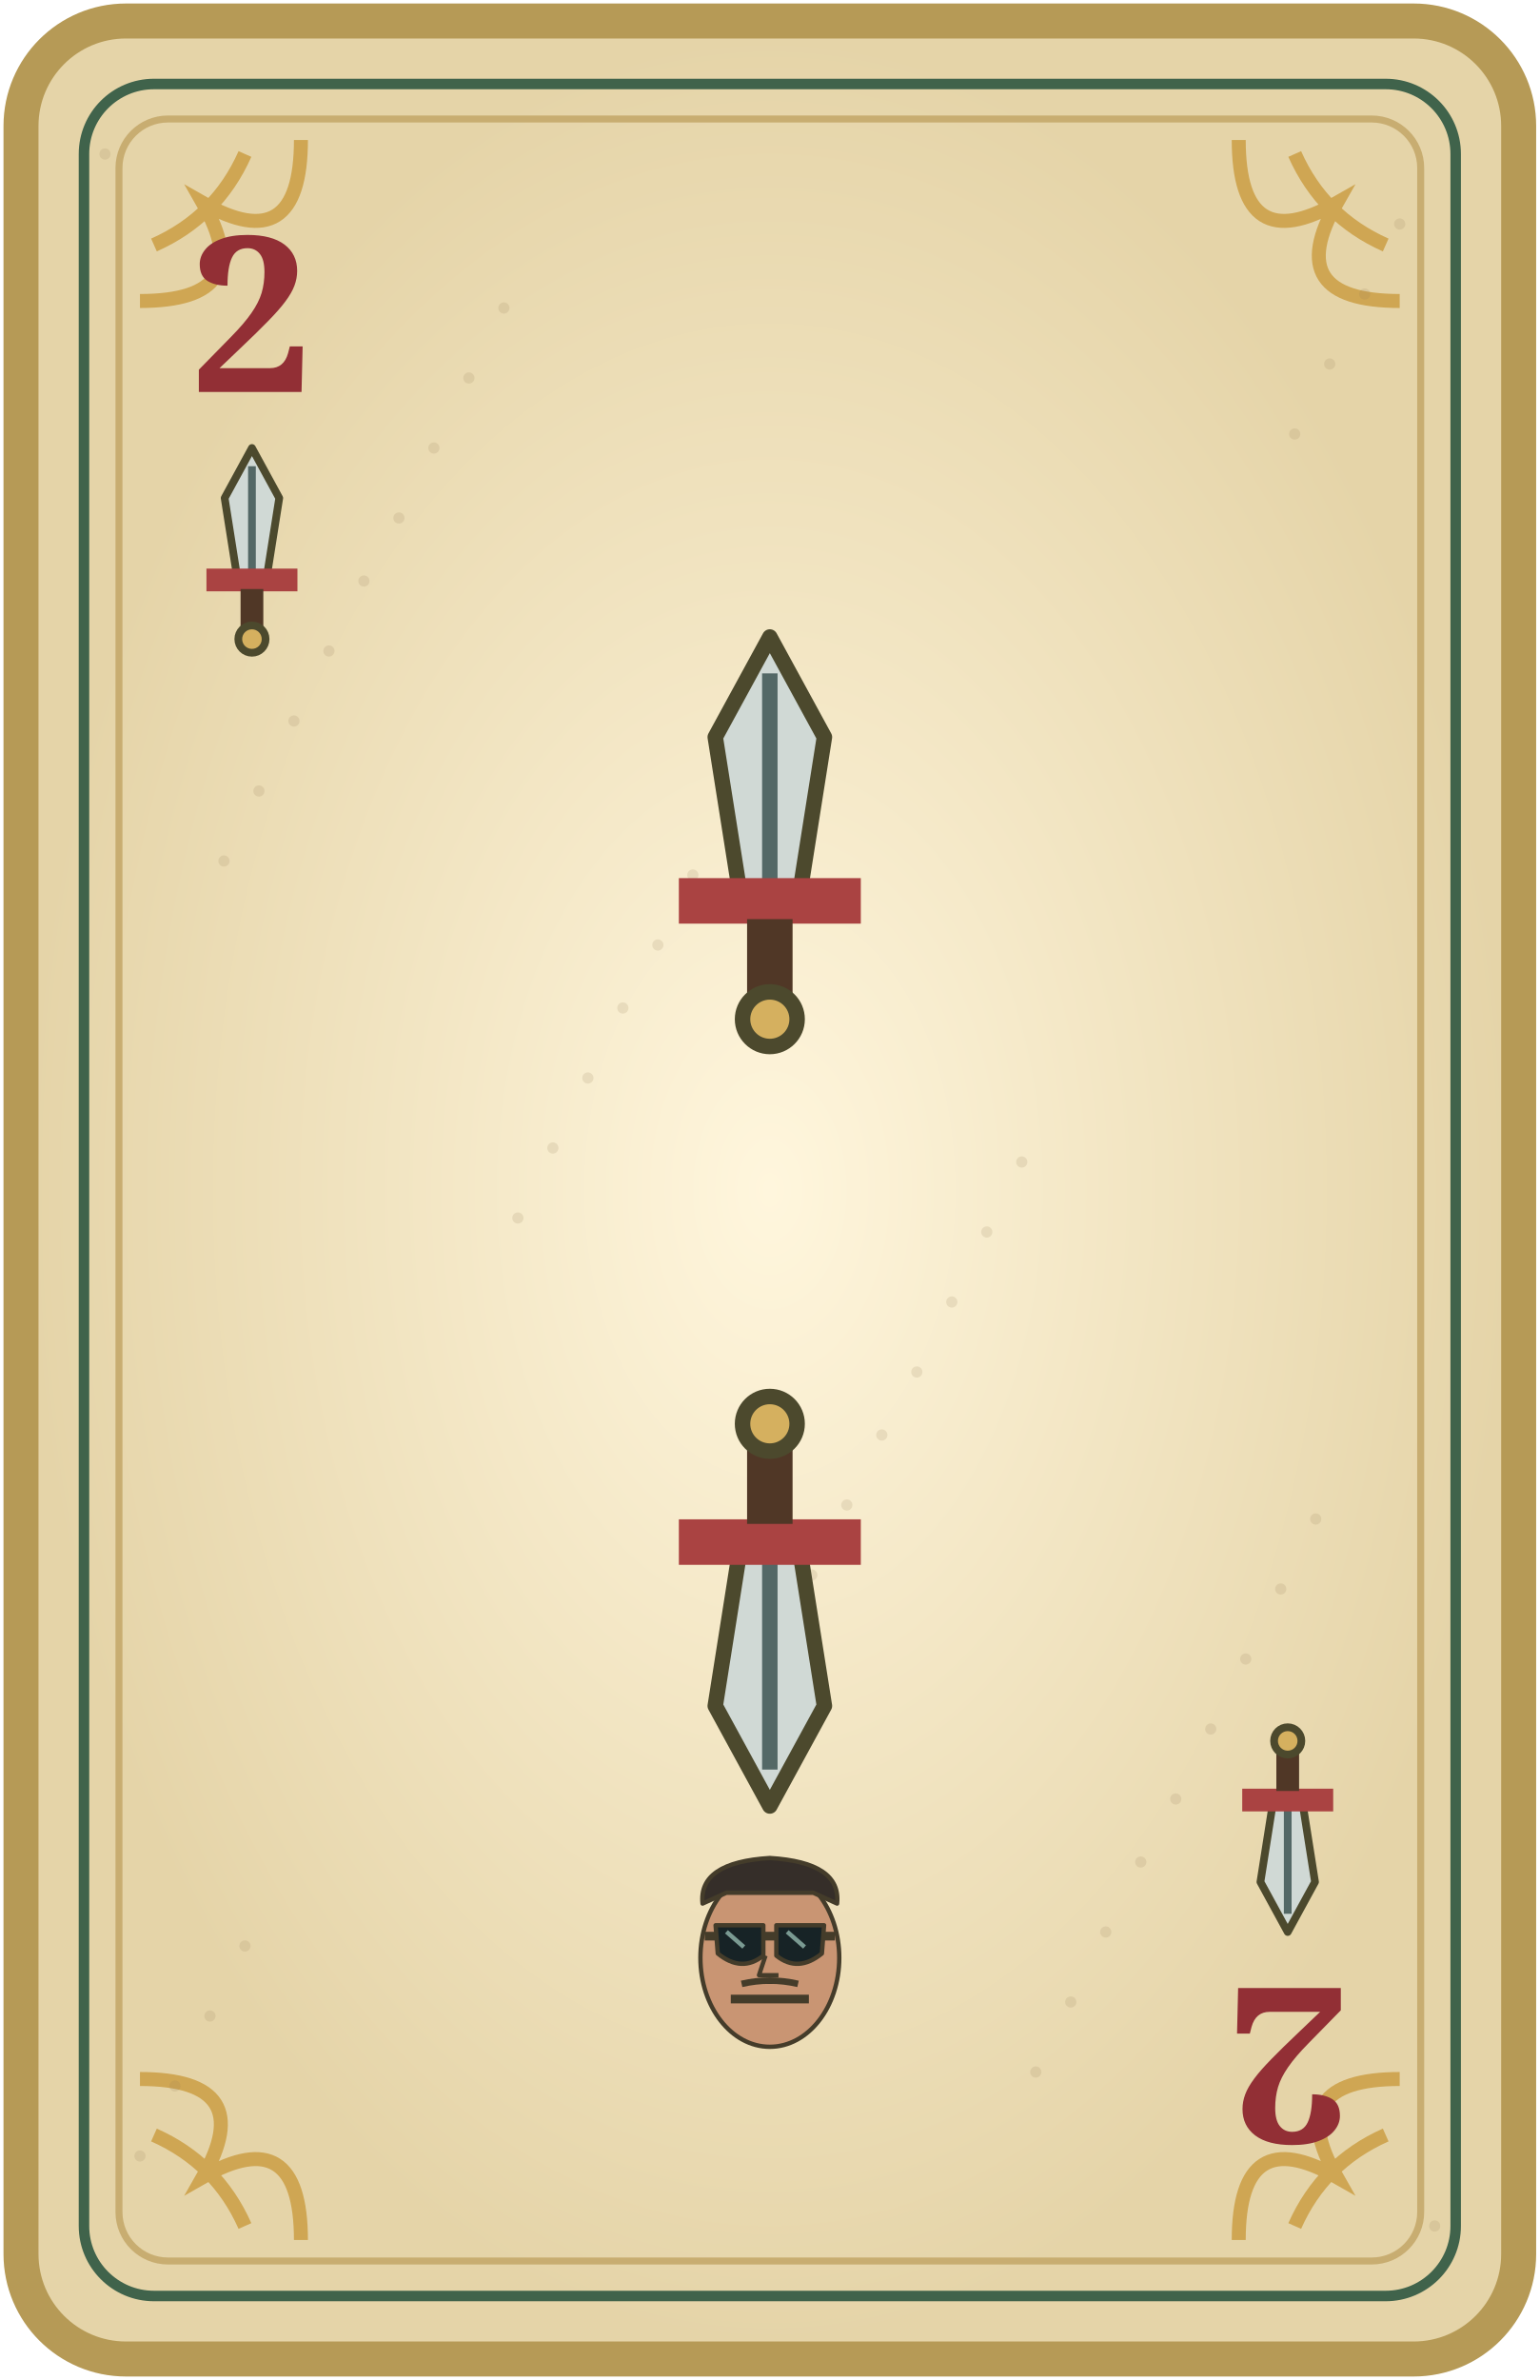
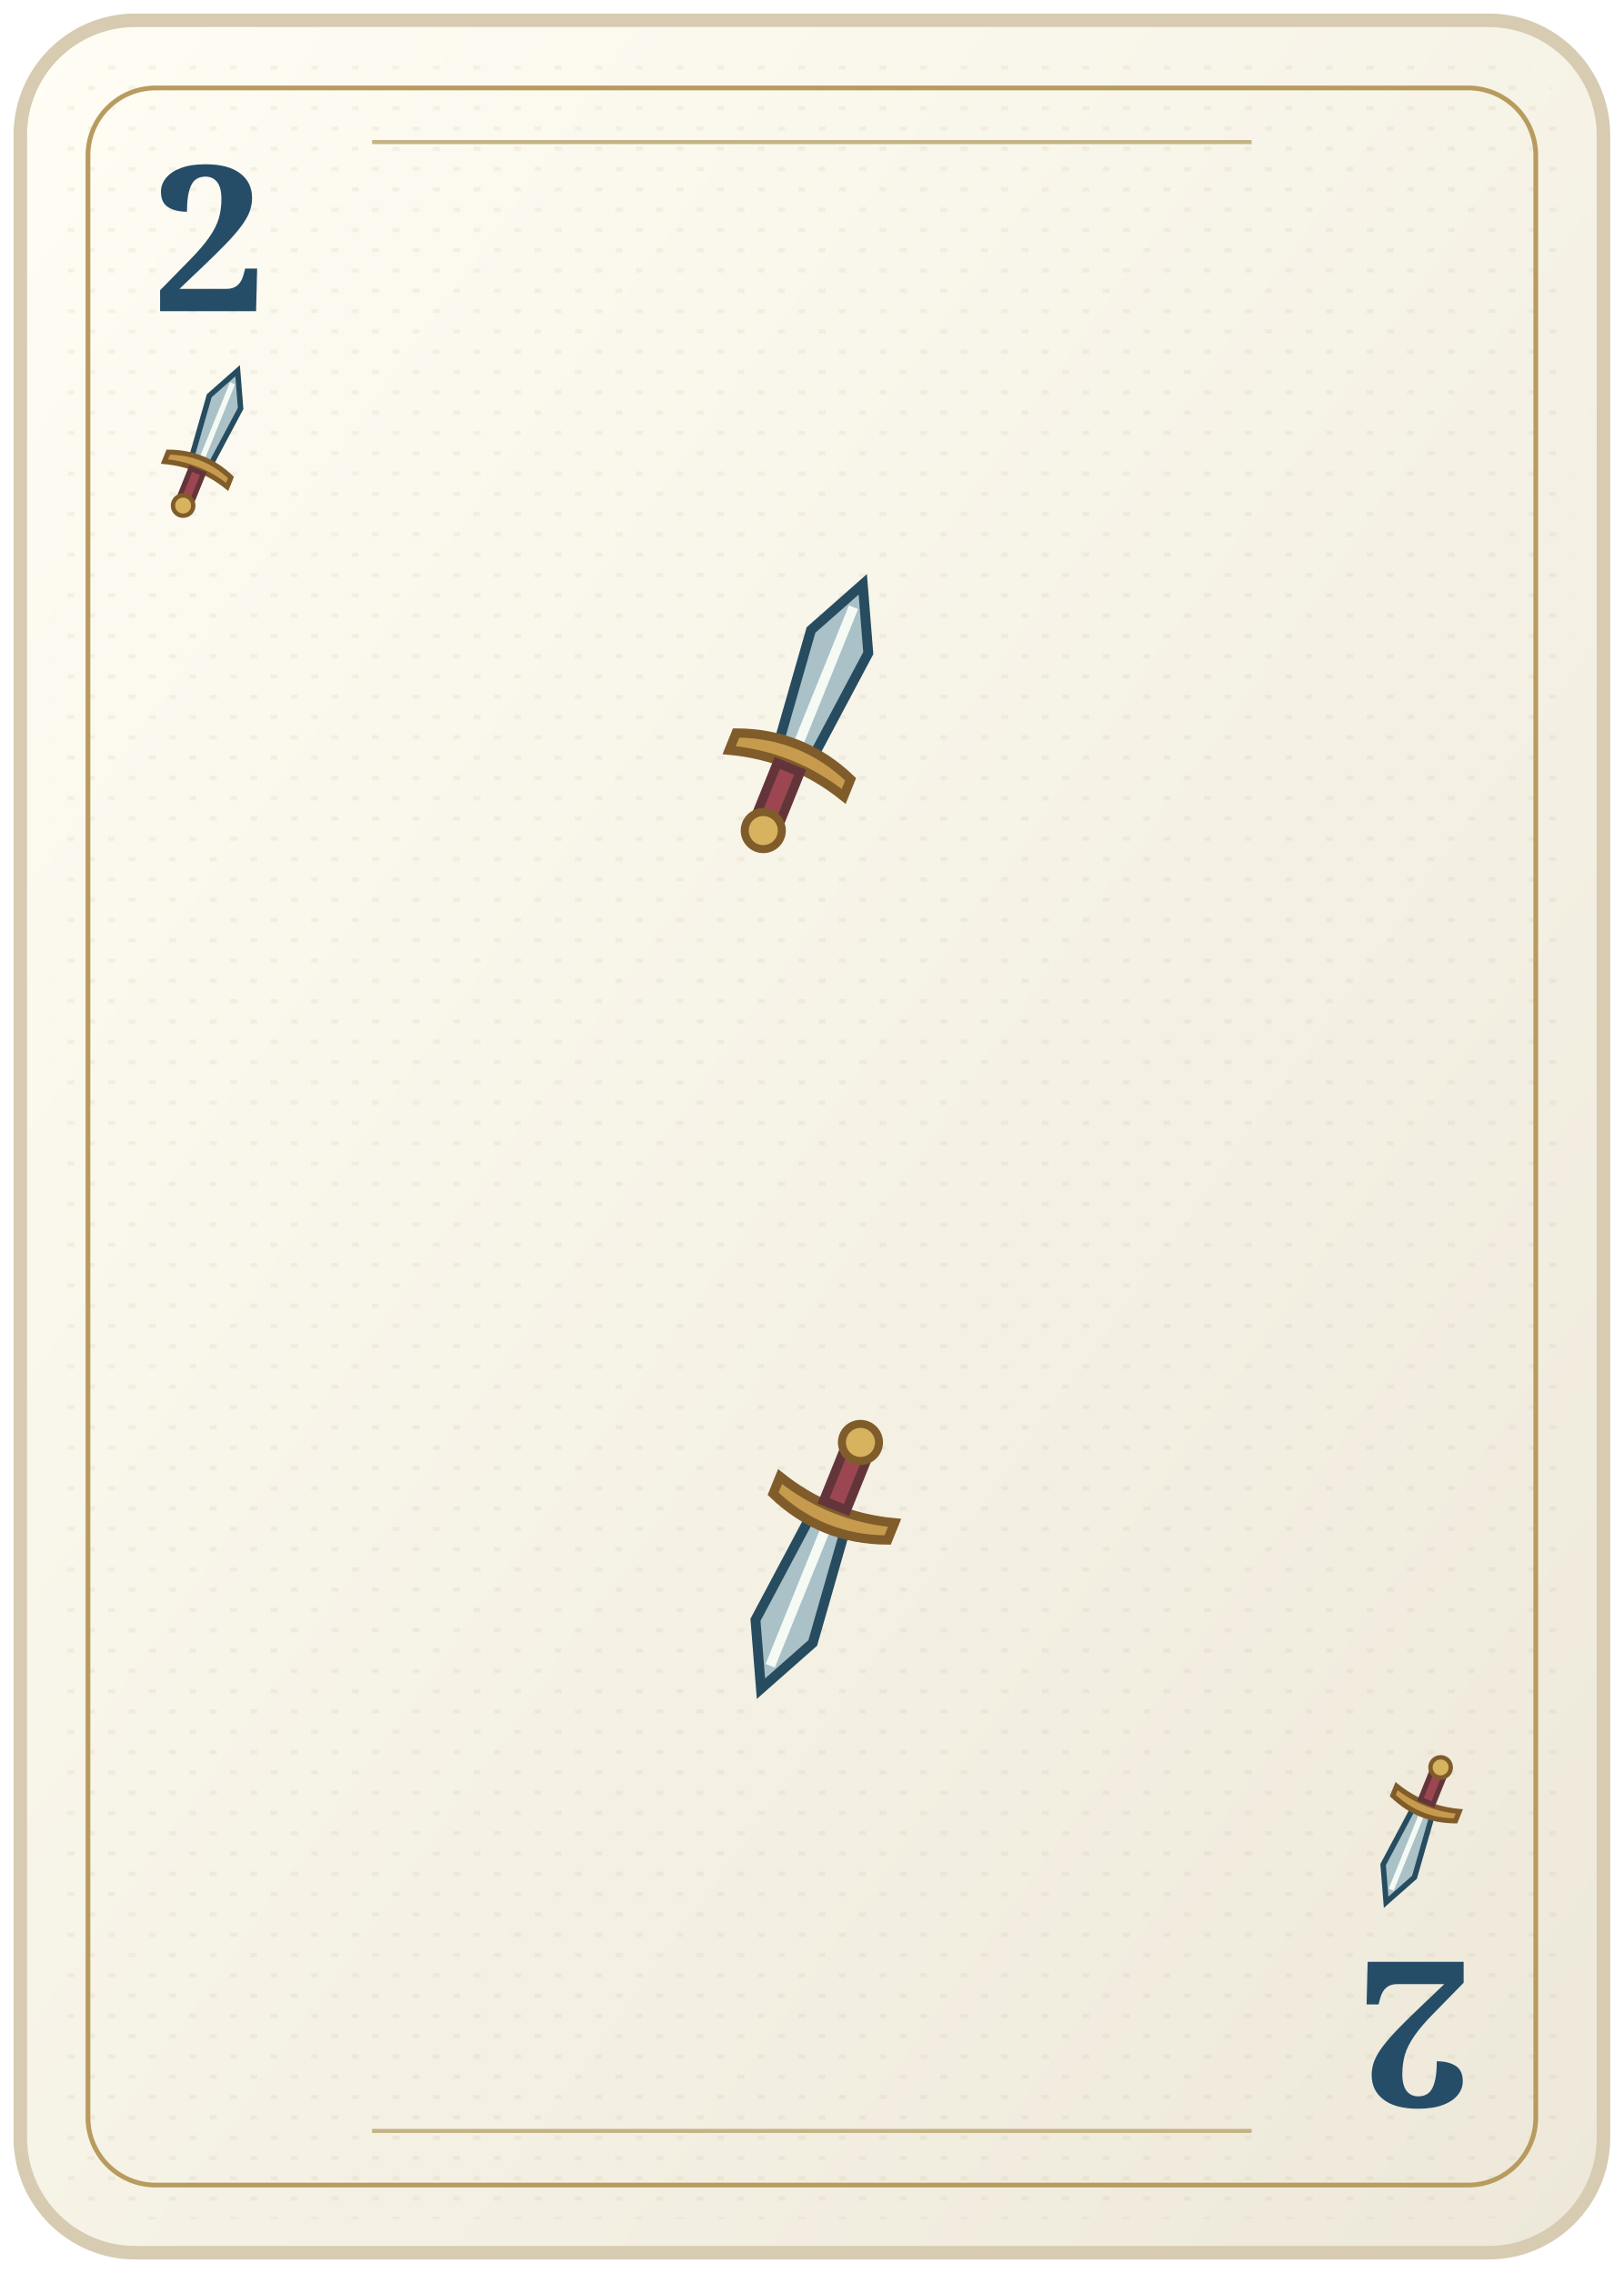
- <svg xmlns="http://www.w3.org/2000/svg" width="220" height="340" viewBox="0 0 220 340">
+ <svg xmlns="http://www.w3.org/2000/svg" width="240" height="336" viewBox="0 0 240 336">
  <defs>
-     <radialGradient id="paper">
-       <stop stop-color="#fff6dd" />
-       <stop offset="1" stop-color="#e5d4a8" />
-     </radialGradient>
-     <radialGradient id="felt">
-       <stop stop-color="#175a46" />
-       <stop offset="1" stop-color="#092f28" />
-     </radialGradient>
+     <linearGradient id="paper" x2="1" y2="1">
+       <stop stop-color="#fffdf4" />
+       <stop offset="1" stop-color="#ede8d9" />
+     </linearGradient>
+     <linearGradient id="foil" x2="1" y2="1">
+       <stop stop-color="#e6ce8b" />
+       <stop offset=".5" stop-color="#b89b5e" />
+       <stop offset="1" stop-color="#dfc583" />
+     </linearGradient>
+     <pattern id="grain" width="6" height="6" patternUnits="userSpaceOnUse">
+       <path d="M1 1h1M4 4h1" stroke="#a89570" opacity=".10" stroke-width=".6" />
+     </pattern>
+     <clipPath id="portrait">
+       <rect x="49" y="66" width="142" height="204" rx="30" />
+     </clipPath>
  </defs>
-   <rect x="3" y="3" width="214" height="334" rx="15" fill="url(#paper)" stroke="#b69a56" stroke-width="5" />
-   <rect x="12" y="12" width="196" height="316" rx="10" fill="none" stroke="#40634b" stroke-width="1.5" />
-   <rect x="17" y="17" width="186" height="306" rx="7" fill="none" stroke="#c8ad71" />
-   <path d="M0 23Q17 23 9 9Q23 17 23 0M2 15Q11 11 15 2" transform="translate(20 20) rotate(0)" fill="none" stroke="#cfa653" stroke-width="2" />
-   <path d="M0 23Q17 23 9 9Q23 17 23 0M2 15Q11 11 15 2" transform="translate(200 320) rotate(180)" fill="none" stroke="#cfa653" stroke-width="2" />
-   <path d="M0 23Q17 23 9 9Q23 17 23 0M2 15Q11 11 15 2" transform="translate(200 20) rotate(90)" fill="none" stroke="#cfa653" stroke-width="2" />
-   <path d="M0 23Q17 23 9 9Q23 17 23 0M2 15Q11 11 15 2" transform="translate(20 320) rotate(270)" fill="none" stroke="#cfa653" stroke-width="2" />
-   <circle cx="15" cy="22" r=".8" fill="#927951" opacity=".16" />
-   <circle cx="205" cy="318" r=".8" fill="#927951" opacity=".16" />
-   <circle cx="52" cy="83" r=".8" fill="#927951" opacity=".16" />
-   <circle cx="168" cy="257" r=".8" fill="#927951" opacity=".16" />
-   <circle cx="89" cy="144" r=".8" fill="#927951" opacity=".16" />
-   <circle cx="131" cy="196" r=".8" fill="#927951" opacity=".16" />
-   <circle cx="126" cy="205" r=".8" fill="#927951" opacity=".16" />
-   <circle cx="94" cy="135" r=".8" fill="#927951" opacity=".16" />
-   <circle cx="163" cy="266" r=".8" fill="#927951" opacity=".16" />
-   <circle cx="57" cy="74" r=".8" fill="#927951" opacity=".16" />
-   <circle cx="200" cy="32" r=".8" fill="#927951" opacity=".16" />
-   <circle cx="20" cy="308" r=".8" fill="#927951" opacity=".16" />
-   <circle cx="47" cy="93" r=".8" fill="#927951" opacity=".16" />
-   <circle cx="173" cy="247" r=".8" fill="#927951" opacity=".16" />
-   <circle cx="84" cy="154" r=".8" fill="#927951" opacity=".16" />
-   <circle cx="136" cy="186" r=".8" fill="#927951" opacity=".16" />
-   <circle cx="121" cy="215" r=".8" fill="#927951" opacity=".16" />
-   <circle cx="99" cy="125" r=".8" fill="#927951" opacity=".16" />
-   <circle cx="158" cy="276" r=".8" fill="#927951" opacity=".16" />
-   <circle cx="62" cy="64" r=".8" fill="#927951" opacity=".16" />
-   <circle cx="195" cy="42" r=".8" fill="#927951" opacity=".16" />
-   <circle cx="25" cy="298" r=".8" fill="#927951" opacity=".16" />
-   <circle cx="42" cy="103" r=".8" fill="#927951" opacity=".16" />
-   <circle cx="178" cy="237" r=".8" fill="#927951" opacity=".16" />
-   <circle cx="79" cy="164" r=".8" fill="#927951" opacity=".16" />
-   <circle cx="141" cy="176" r=".8" fill="#927951" opacity=".16" />
-   <circle cx="116" cy="225" r=".8" fill="#927951" opacity=".16" />
-   <circle cx="104" cy="115" r=".8" fill="#927951" opacity=".16" />
-   <circle cx="153" cy="286" r=".8" fill="#927951" opacity=".16" />
-   <circle cx="67" cy="54" r=".8" fill="#927951" opacity=".16" />
-   <circle cx="190" cy="52" r=".8" fill="#927951" opacity=".16" />
-   <circle cx="30" cy="288" r=".8" fill="#927951" opacity=".16" />
-   <circle cx="37" cy="113" r=".8" fill="#927951" opacity=".16" />
-   <circle cx="183" cy="227" r=".8" fill="#927951" opacity=".16" />
-   <circle cx="74" cy="174" r=".8" fill="#927951" opacity=".16" />
-   <circle cx="146" cy="166" r=".8" fill="#927951" opacity=".16" />
-   <circle cx="111" cy="235" r=".8" fill="#927951" opacity=".16" />
-   <circle cx="109" cy="105" r=".8" fill="#927951" opacity=".16" />
-   <circle cx="148" cy="296" r=".8" fill="#927951" opacity=".16" />
-   <circle cx="72" cy="44" r=".8" fill="#927951" opacity=".16" />
-   <circle cx="185" cy="62" r=".8" fill="#927951" opacity=".16" />
-   <circle cx="35" cy="278" r=".8" fill="#927951" opacity=".16" />
-   <circle cx="32" cy="123" r=".8" fill="#927951" opacity=".16" />
-   <circle cx="188" cy="217" r=".8" fill="#927951" opacity=".16" />
-   <g fill="#922f35" font-family="Georgia,serif" font-weight="bold" text-anchor="middle">
-     <text x="36" y="56" font-size="31">2</text>
-     <g transform="translate(36 77) rotate(0) scale(0.65)" stroke="#4c492d" stroke-width="1.7" stroke-linejoin="round">
-       <path d="M0-20 6-9 3 10H-3L-6-9Z" fill="#d0d9d5" />
-       <path d="M0-16V10" stroke="#536866" />
-       <path d="M-10 9H10" stroke="#aa4342" stroke-width="5" />
-       <path d="M0 11V21" stroke="#503726" stroke-width="5" />
-       <circle cy="22" r="3" fill="#d5b05f" />
+   <rect x="3" y="3" width="234" height="330" rx="17" fill="url(#paper)" stroke="#d7cbb1" stroke-width="2" />
+   <rect x="8" y="8" width="224" height="320" rx="13" fill="url(#grain)" />
+   <rect x="13" y="13" width="214" height="310" rx="10" fill="none" stroke="#b89b5e" stroke-width=".7" />
+   <path d="M55 21H185M55 315H185" stroke="#c4b385" stroke-width=".6" />
+   <text x="31" y="46" fill="#254d68" text-anchor="middle" font-family="Georgia,serif" font-size="30" font-weight="bold">2</text>
+   <g data-suit="SPADE" transform="translate(31 65) rotate(0) scale(0.5)">
+     <g transform="rotate(22)">
+       <path d="M0-22-5-12-3 7H3L5-12Z" fill="#a9c1c7" stroke="#274c60" stroke-width="1.6" />
+       <path d="M0-18V7" stroke="#f5faf4" stroke-width="1.6" />
+       <path d="M-10 8Q0 4 10 8L10 11Q0 8-10 11Z" fill="#c69b4e" stroke="#805c2a" stroke-width="1.5" />
+       <path d="M-2 10H2V19H-2Z" fill="#9b4650" stroke="#63353b" stroke-width="1.5" />
+       <circle cy="21" r="3" fill="#d8b35f" stroke="#805c2a" stroke-width="1.3" />
    </g>
-     <g transform="rotate(180 110 170)">
-       <text x="36" y="56" font-size="31">2</text>
-       <g transform="translate(36 77) rotate(0) scale(0.65)" stroke="#4c492d" stroke-width="1.7" stroke-linejoin="round">
-         <path d="M0-20 6-9 3 10H-3L-6-9Z" fill="#d0d9d5" />
-         <path d="M0-16V10" stroke="#536866" />
-         <path d="M-10 9H10" stroke="#aa4342" stroke-width="5" />
-         <path d="M0 11V21" stroke="#503726" stroke-width="5" />
-         <circle cy="22" r="3" fill="#d5b05f" />
+   </g>
+   <g transform="rotate(180 120 168)">
+     <text x="31" y="46" fill="#254d68" text-anchor="middle" font-family="Georgia,serif" font-size="30" font-weight="bold">2</text>
+     <g data-suit="SPADE" transform="translate(31 65) rotate(0) scale(0.5)">
+       <g transform="rotate(22)">
+         <path d="M0-22-5-12-3 7H3L5-12Z" fill="#a9c1c7" stroke="#274c60" stroke-width="1.6" />
+         <path d="M0-18V7" stroke="#f5faf4" stroke-width="1.6" />
+         <path d="M-10 8Q0 4 10 8L10 11Q0 8-10 11Z" fill="#c69b4e" stroke="#805c2a" stroke-width="1.5" />
+         <path d="M-2 10H2V19H-2Z" fill="#9b4650" stroke="#63353b" stroke-width="1.5" />
+         <circle cy="21" r="3" fill="#d8b35f" stroke="#805c2a" stroke-width="1.3" />
      </g>
    </g>
  </g>
-   <g transform="translate(110 117) rotate(0) scale(1.3)" stroke="#4c492d" stroke-width="1.7" stroke-linejoin="round">
-     <path d="M0-20 6-9 3 10H-3L-6-9Z" fill="#d0d9d5" />
-     <path d="M0-16V10" stroke="#536866" />
-     <path d="M-10 9H10" stroke="#aa4342" stroke-width="5" />
-     <path d="M0 11V21" stroke="#503726" stroke-width="5" />
-     <circle cy="22" r="3" fill="#d5b05f" />
+   <g data-suit="SPADE" transform="translate(120 105) rotate(0) scale(0.9130435)">
+     <g transform="rotate(22)">
+       <path d="M0-22-5-12-3 7H3L5-12Z" fill="#a9c1c7" stroke="#274c60" stroke-width="1.6" />
+       <path d="M0-18V7" stroke="#f5faf4" stroke-width="1.6" />
+       <path d="M-10 8Q0 4 10 8L10 11Q0 8-10 11Z" fill="#c69b4e" stroke="#805c2a" stroke-width="1.5" />
+       <path d="M-2 10H2V19H-2Z" fill="#9b4650" stroke="#63353b" stroke-width="1.5" />
+       <circle cy="21" r="3" fill="#d8b35f" stroke="#805c2a" stroke-width="1.3" />
+     </g>
  </g>
-   <g transform="translate(110 232) rotate(180) scale(1.3)" stroke="#4c492d" stroke-width="1.7" stroke-linejoin="round">
-     <path d="M0-20 6-9 3 10H-3L-6-9Z" fill="#d0d9d5" />
-     <path d="M0-16V10" stroke="#536866" />
-     <path d="M-10 9H10" stroke="#aa4342" stroke-width="5" />
-     <path d="M0 11V21" stroke="#503726" stroke-width="5" />
-     <circle cy="22" r="3" fill="#d5b05f" />
-   </g>
-   <g transform="translate(110 280) scale(0.31)" stroke="#443c2a" stroke-width="2" stroke-linejoin="round">
-     <ellipse cy="-1" rx="32" ry="41" fill="#c99573" />
-     <path d="M-31-26Q-33-45 0-47Q33-45 31-26L20-31H-20Z" fill="#352e29" />
-     <path d="M-30-11H30" stroke-width="4" />
-     <path d="M-25-16H-3V-2Q-13 6-24-3ZM3-16H25L24-3Q13 6 3-2Z" fill="#172326" />
-     <path d="M-20-13 -12-6M8-13 16-6" stroke="#7a9a92" />
-     <path d="M-2-2 -5 7 4 7" fill="none" />
-     <path d="M-18 18H18" stroke-width="4" />
-     <path d="M-13 11Q0 8 13 11" stroke-width="3" />
+   <g data-suit="SPADE" transform="translate(120 231) rotate(180) scale(0.9130435)">
+     <g transform="rotate(22)">
+       <path d="M0-22-5-12-3 7H3L5-12Z" fill="#a9c1c7" stroke="#274c60" stroke-width="1.6" />
+       <path d="M0-18V7" stroke="#f5faf4" stroke-width="1.6" />
+       <path d="M-10 8Q0 4 10 8L10 11Q0 8-10 11Z" fill="#c69b4e" stroke="#805c2a" stroke-width="1.5" />
+       <path d="M-2 10H2V19H-2Z" fill="#9b4650" stroke="#63353b" stroke-width="1.5" />
+       <circle cy="21" r="3" fill="#d8b35f" stroke="#805c2a" stroke-width="1.3" />
+     </g>
  </g>
</svg>
